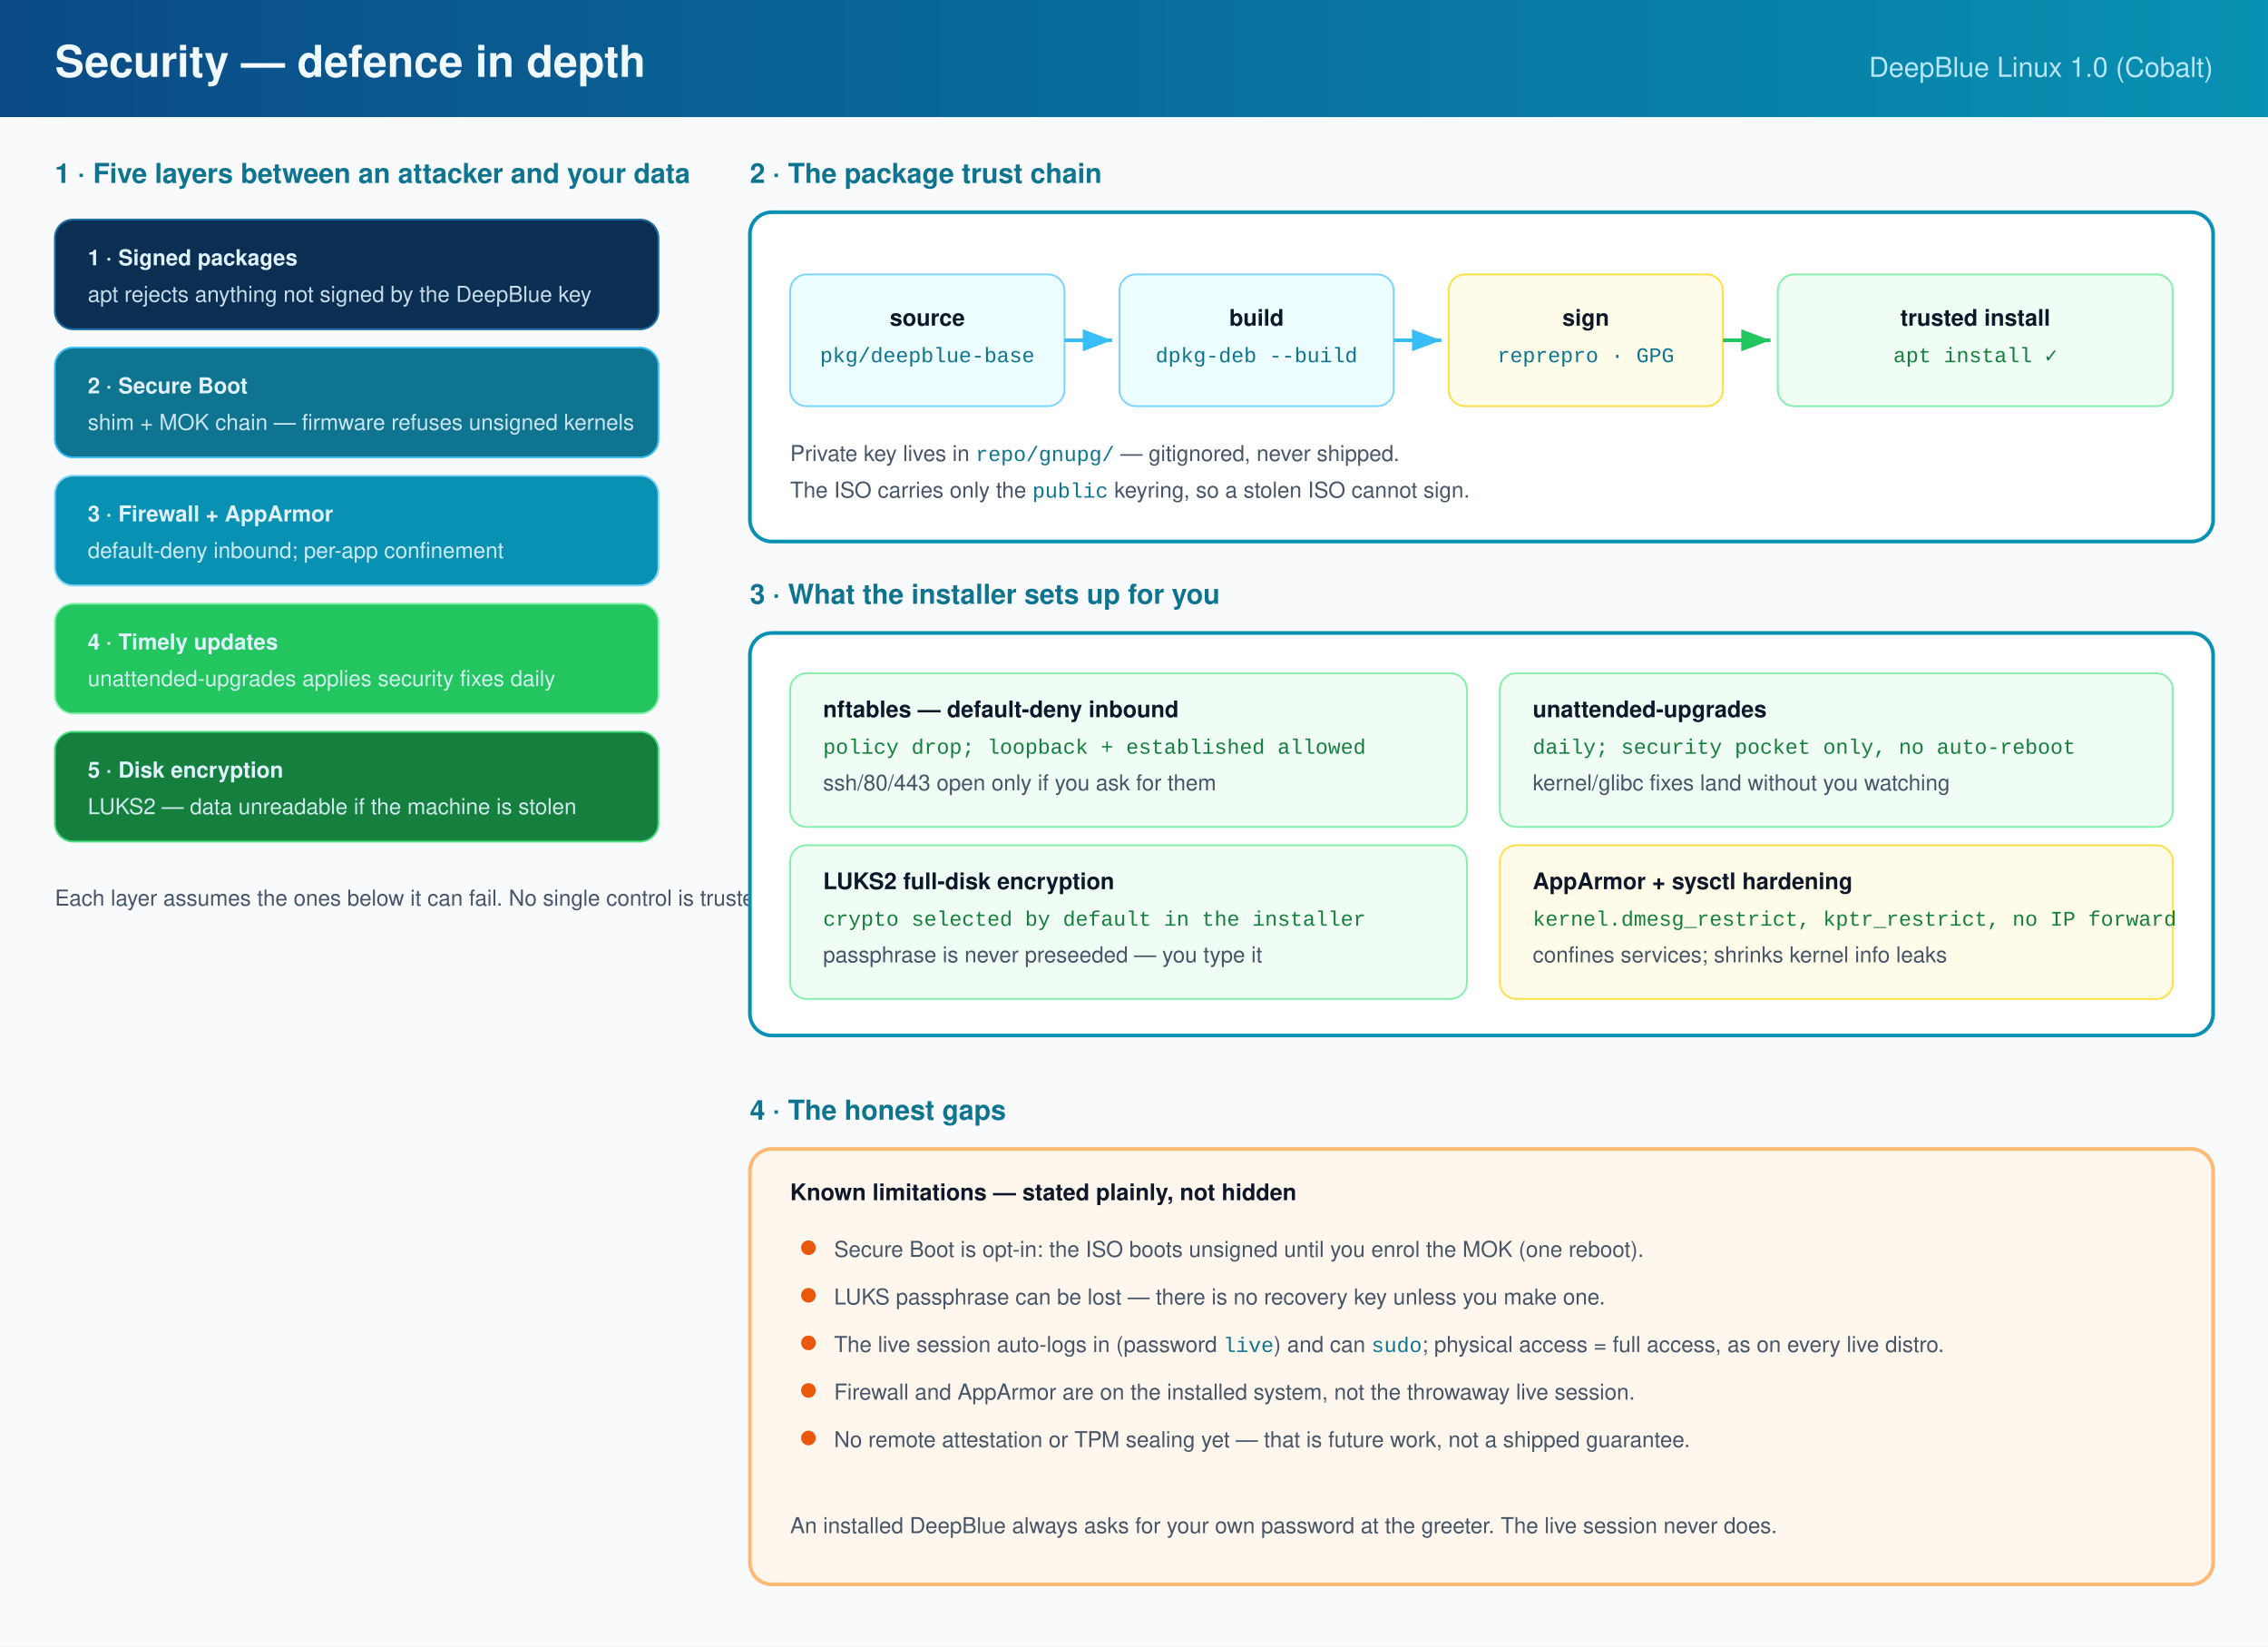
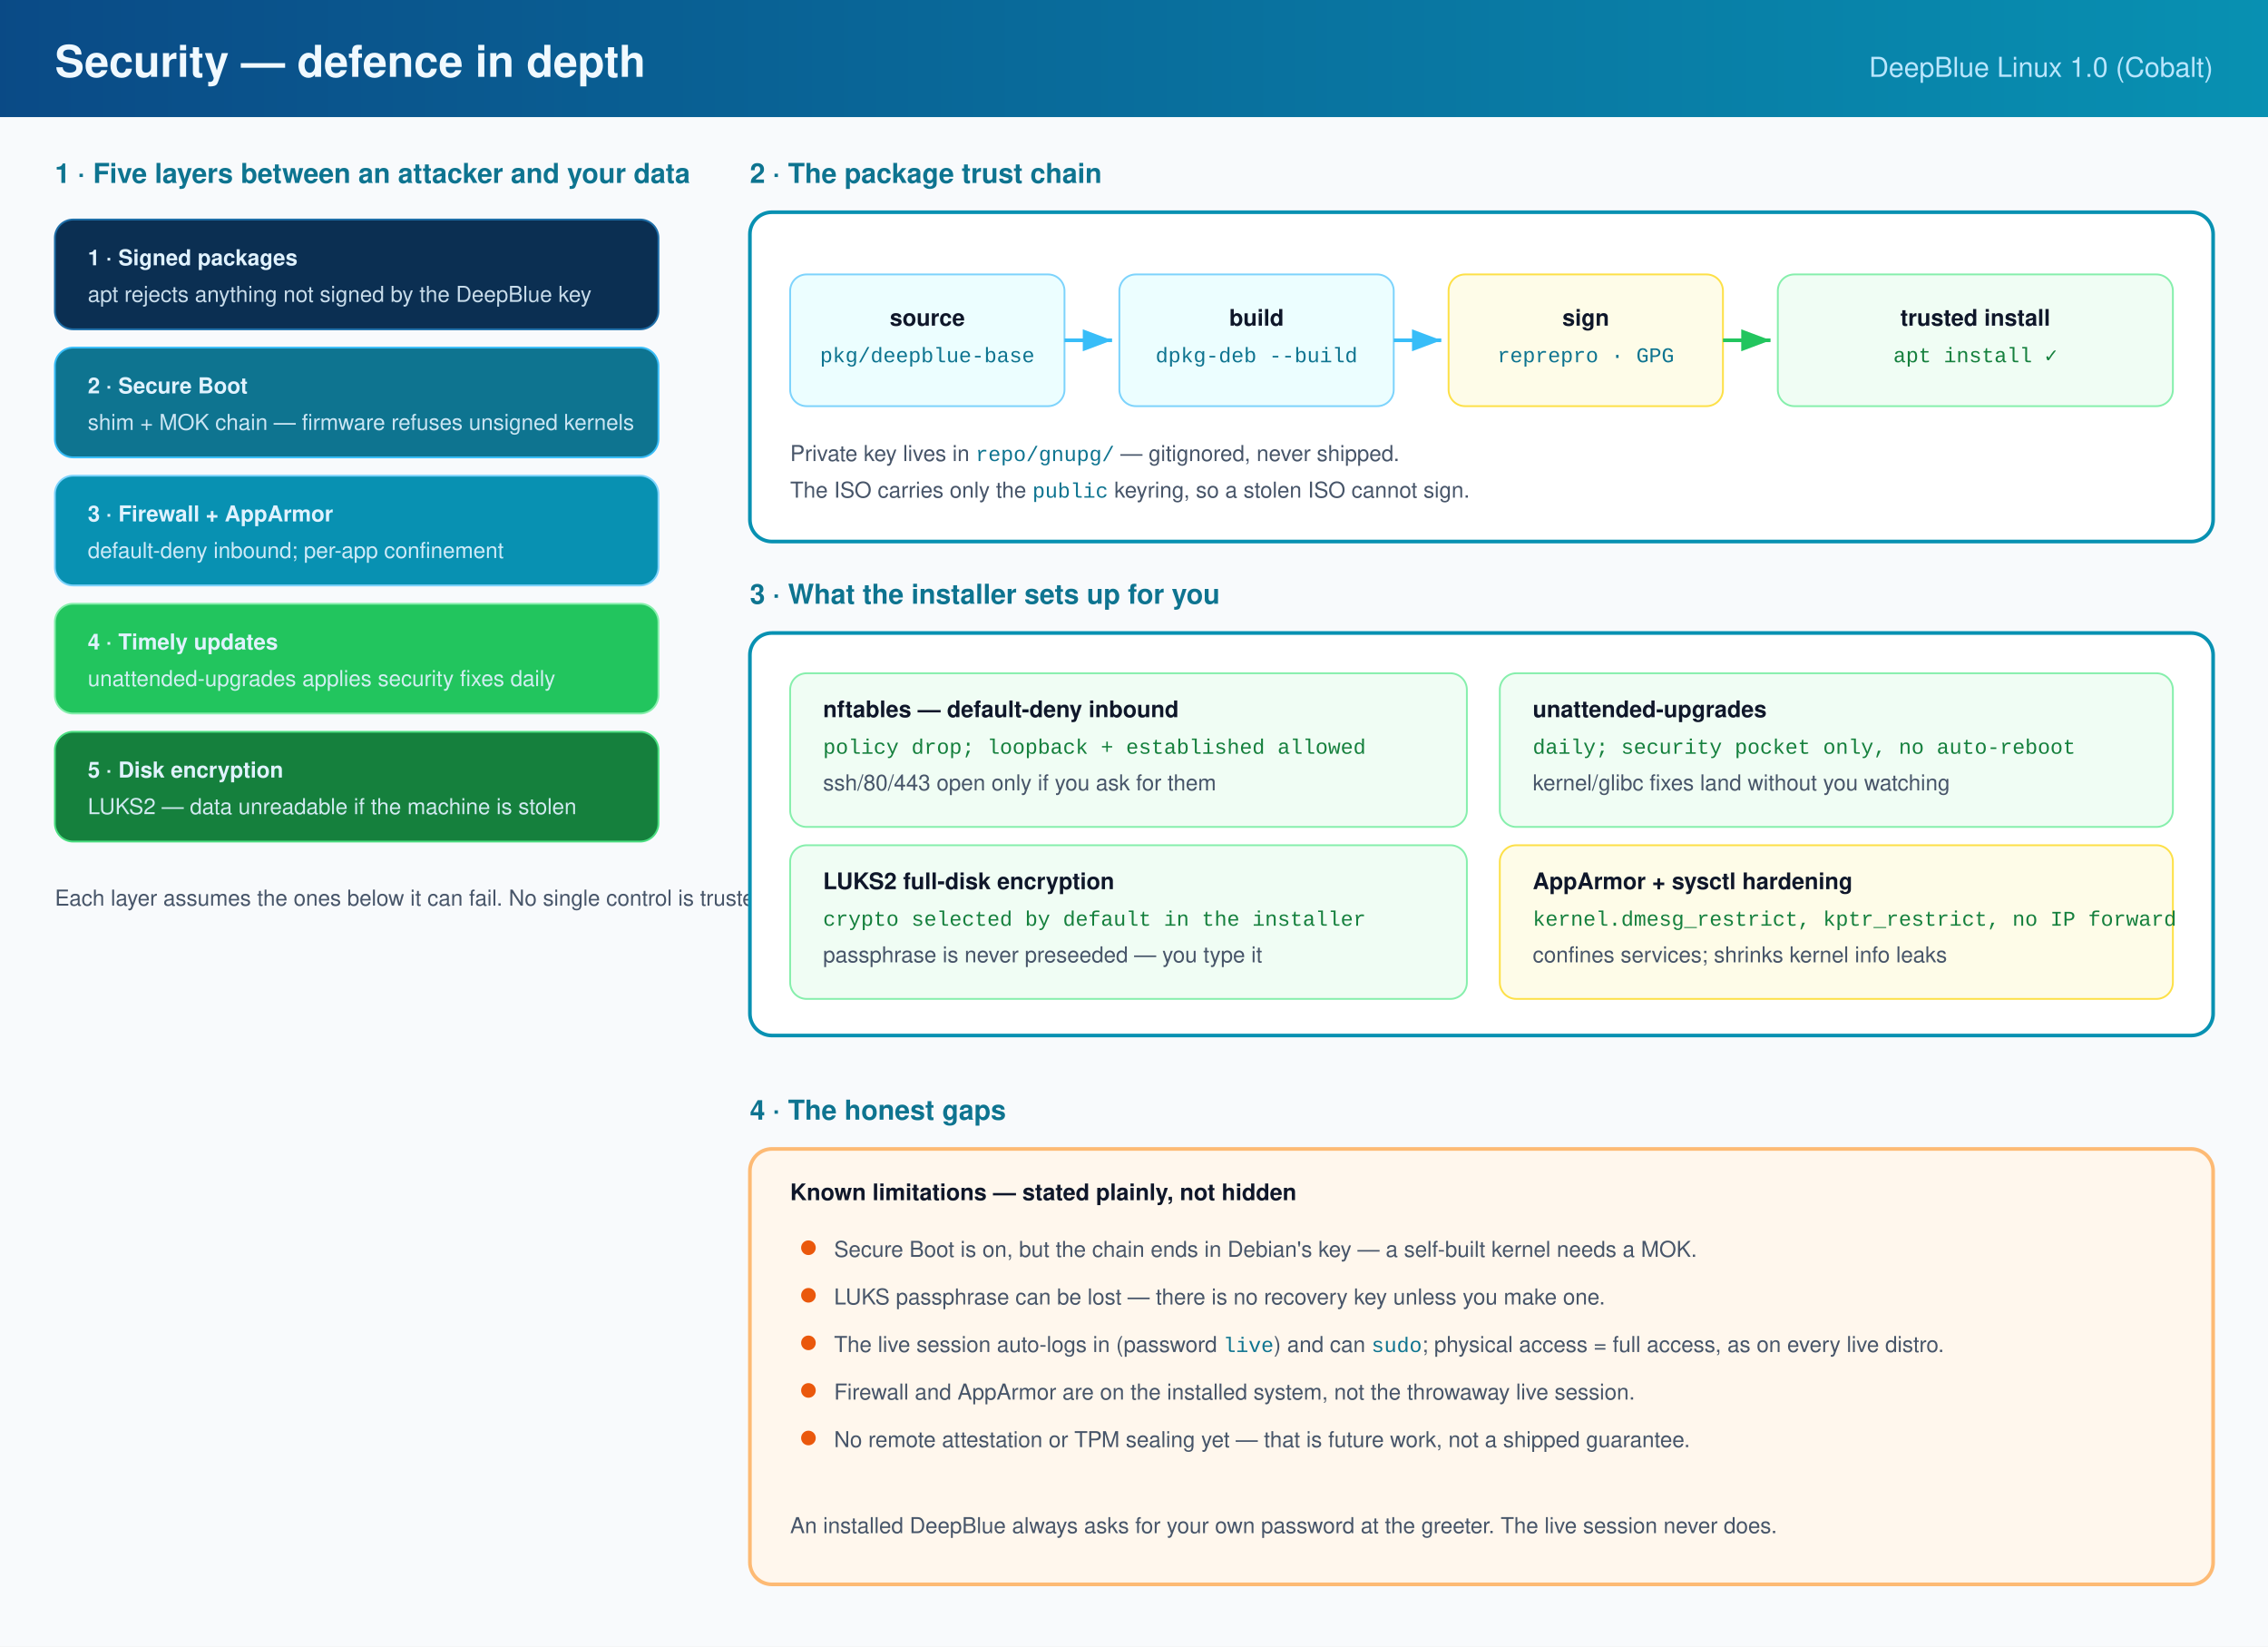
<svg xmlns="http://www.w3.org/2000/svg" viewBox="0 0 1240 900" width="1240" height="900" role="img" aria-label="DeepBlue Linux defence-in-depth: five hardening layers from signed packages to disk encryption, the package trust chain, the enabled controls, and the honest remaining gaps">
  <defs>
    <linearGradient id="se-hdr" x1="0" y1="0" x2="1" y2="0">
      <stop offset="0%" stop-color="#0a4a86" />
      <stop offset="100%" stop-color="#0891b2" />
    </linearGradient>
    <linearGradient id="se-shield" x1="0" y1="0" x2="0" y2="1">
      <stop offset="0%" stop-color="#0e7490" />
      <stop offset="100%" stop-color="#0a2e5b" />
    </linearGradient>
    <marker id="se-a" markerWidth="10" markerHeight="10" refX="8" refY="3" orient="auto">
      <path d="M0,0 L8,3 L0,6 Z" fill="#38bdf8" />
    </marker>
    <marker id="se-g" markerWidth="10" markerHeight="10" refX="8" refY="3" orient="auto">
      <path d="M0,0 L8,3 L0,6 Z" fill="#22c55e" />
    </marker>
    <style>
      .se-t { font-family: Segoe UI, Helvetica, Arial, sans-serif; }
      .se-h { font-size: 15px; font-weight: 700; fill: #0e7490; }
      .se-p { font-size: 12px; fill: #475569; }
      .se-d { font-size: 12.5px; fill: #0f172a; }
      .se-m { font-family: Consolas, "Courier New", monospace; font-size: 11.5px; fill: #0e7490; }
      .se-mg{ font-family: Consolas, "Courier New", monospace; font-size: 11.5px; fill: #15803d; }
      .se-w { font-size: 12px; fill: #e0f2fe; }
    </style>
  </defs>
  <rect width="1240" height="900" fill="#f8fafc" />
  <rect x="0" y="0" width="1240" height="64" fill="url(#se-hdr)" />
  <text x="30" y="42" class="se-t" font-size="24" font-weight="700" fill="#f0f9ff">Security — defence in depth</text>
  <text x="1210" y="42" class="se-t" font-size="15" fill="#bae6fd" text-anchor="end">DeepBlue Linux 1.0 (Cobalt)</text>
  <text x="30" y="100" class="se-t se-h">1 · Five layers between an attacker and your data</text>
  <path d="M40 128 h300 a10 10 0 0 1 10 10 v210 a10 10 0 0 1 -10 10 h-300 a10 10 0 0 1 -10 -10 v-210 a10 10 0 0 1 10 -10 Z" fill="none" stroke="none" />
  <g>
    <rect x="30" y="120" width="330" height="60" rx="10" fill="#0b2f52" stroke="#1e6ea8" />
    <text x="48" y="145" class="se-t se-w" font-weight="700">1 · Signed packages</text>
    <text x="48" y="165" class="se-t se-w" font-size="11.5" opacity="0.88">apt rejects anything not signed by the DeepBlue key</text>
  </g>
  <g>
    <rect x="30" y="190" width="330" height="60" rx="10" fill="#0e7490" stroke="#38bdf8" />
    <text x="48" y="215" class="se-t se-w" font-weight="700">2 · Secure Boot</text>
    <text x="48" y="235" class="se-t se-w" font-size="11.5" opacity="0.9">shim + MOK chain — firmware refuses unsigned kernels</text>
  </g>
  <g>
    <rect x="30" y="260" width="330" height="60" rx="10" fill="#0891b2" stroke="#7dd3fc" />
    <text x="48" y="285" class="se-t se-w" font-weight="700">3 · Firewall + AppArmor</text>
    <text x="48" y="305" class="se-t se-w" font-size="11.5" opacity="0.92">default-deny inbound; per-app confinement</text>
  </g>
  <g>
    <rect x="30" y="330" width="330" height="60" rx="10" fill="#22c55e" stroke="#86efac" />
    <text x="48" y="355" class="se-t se-w" font-weight="700">4 · Timely updates</text>
    <text x="48" y="375" class="se-t se-w" font-size="11.5" opacity="0.92">unattended-upgrades applies security fixes daily</text>
  </g>
  <g>
    <rect x="30" y="400" width="330" height="60" rx="10" fill="#15803d" stroke="#4ade80" />
    <text x="48" y="425" class="se-t se-w" font-weight="700">5 · Disk encryption</text>
    <text x="48" y="445" class="se-t se-w" font-size="11.5" opacity="0.92">LUKS2 — data unreadable if the machine is stolen</text>
  </g>
  <text x="30" y="495" class="se-t se-p">Each layer assumes the ones below it can fail. No single control is trusted alone.</text>
  <text x="410" y="100" class="se-t se-h">2 · The package trust chain</text>
  <rect x="410" y="116" width="800" height="180" rx="12" fill="#ffffff" stroke="#0891b2" stroke-width="2" />
  <g>
    <rect x="432" y="150" width="150" height="72" rx="9" fill="#ecfeff" stroke="#7dd3fc" />
    <text x="507" y="178" class="se-t se-d" font-weight="700" text-anchor="middle">source</text>
    <text x="507" y="198" class="se-t se-m" text-anchor="middle">pkg/deepblue-base</text>
  </g>
  <g>
    <rect x="612" y="150" width="150" height="72" rx="9" fill="#ecfeff" stroke="#7dd3fc" />
    <text x="687" y="178" class="se-t se-d" font-weight="700" text-anchor="middle">build</text>
    <text x="687" y="198" class="se-t se-m" text-anchor="middle">dpkg-deb --build</text>
  </g>
  <g>
    <rect x="792" y="150" width="150" height="72" rx="9" fill="#fefce8" stroke="#fde047" />
    <text x="867" y="178" class="se-t se-d" font-weight="700" text-anchor="middle">sign</text>
    <text x="867" y="198" class="se-t se-m" text-anchor="middle">reprepro · GPG</text>
  </g>
  <g>
    <rect x="972" y="150" width="216" height="72" rx="9" fill="#f0fdf4" stroke="#86efac" />
    <text x="1080" y="178" class="se-t se-d" font-weight="700" text-anchor="middle">trusted install</text>
    <text x="1080" y="198" class="se-t se-mg" text-anchor="middle">apt install ✓</text>
  </g>
  <line x1="582" y1="186" x2="608" y2="186" stroke="#38bdf8" stroke-width="2" marker-end="url(#se-a)" />
  <line x1="762" y1="186" x2="788" y2="186" stroke="#38bdf8" stroke-width="2" marker-end="url(#se-a)" />
  <line x1="942" y1="186" x2="968" y2="186" stroke="#22c55e" stroke-width="2" marker-end="url(#se-g)" />
  <text x="432" y="252" class="se-t se-p">Private key lives in <tspan class="se-m">repo/gnupg/</tspan> — gitignored, never shipped.</text>
  <text x="432" y="272" class="se-t se-p">The ISO carries only the <tspan class="se-m">public</tspan> keyring, so a stolen ISO cannot sign.</text>
  <text x="410" y="330" class="se-t se-h">3 · What the installer sets up for you</text>
  <rect x="410" y="346" width="800" height="220" rx="12" fill="#ffffff" stroke="#0891b2" stroke-width="2" />
  <g>
    <rect x="432" y="368" width="370" height="84" rx="9" fill="#f0fdf4" stroke="#86efac" />
    <text x="450" y="392" class="se-t se-d" font-weight="700">nftables — default-deny inbound</text>
    <text x="450" y="412" class="se-t se-mg">policy drop; loopback + established allowed</text>
    <text x="450" y="432" class="se-t se-p">ssh/80/443 open only if you ask for them</text>
  </g>
  <g>
    <rect x="820" y="368" width="368" height="84" rx="9" fill="#f0fdf4" stroke="#86efac" />
    <text x="838" y="392" class="se-t se-d" font-weight="700">unattended-upgrades</text>
    <text x="838" y="412" class="se-t se-mg">daily; security pocket only, no auto-reboot</text>
    <text x="838" y="432" class="se-t se-p">kernel/glibc fixes land without you watching</text>
  </g>
  <g>
    <rect x="432" y="462" width="370" height="84" rx="9" fill="#f0fdf4" stroke="#86efac" />
    <text x="450" y="486" class="se-t se-d" font-weight="700">LUKS2 full-disk encryption</text>
    <text x="450" y="506" class="se-t se-mg">crypto selected by default in the installer</text>
    <text x="450" y="526" class="se-t se-p">passphrase is never preseeded — you type it</text>
  </g>
  <g>
    <rect x="820" y="462" width="368" height="84" rx="9" fill="#fefce8" stroke="#fde047" />
    <text x="838" y="486" class="se-t se-d" font-weight="700">AppArmor + sysctl hardening</text>
    <text x="838" y="506" class="se-t se-mg">kernel.dmesg_restrict, kptr_restrict, no IP forward</text>
    <text x="838" y="526" class="se-t se-p">confines services; shrinks kernel info leaks</text>
  </g>
  <text x="410" y="612" class="se-t se-h">4 · The honest gaps</text>
  <rect x="410" y="628" width="800" height="238" rx="12" fill="#fff7ed" stroke="#fdba74" stroke-width="2" />
  <text x="432" y="656" class="se-t se-d" font-weight="700">Known limitations — stated plainly, not hidden</text>
  <circle cx="442" cy="682" r="4" fill="#ea580c" />
-   <text x="456" y="687" class="se-t se-p">Secure Boot is opt-in: the ISO boots unsigned until you enrol the MOK (one reboot).</text>
+   <text x="456" y="687" class="se-t se-p">Secure Boot is on, but the chain ends in Debian's key — a self-built kernel needs a MOK.</text>
  <circle cx="442" cy="708" r="4" fill="#ea580c" />
  <text x="456" y="713" class="se-t se-p">LUKS passphrase can be lost — there is no recovery key unless you make one.</text>
  <circle cx="442" cy="734" r="4" fill="#ea580c" />
  <text x="456" y="739" class="se-t se-p">The live session auto-logs in (password <tspan class="se-m">live</tspan>) and can <tspan class="se-m">sudo</tspan>; physical access = full access, as on every live distro.</text>
  <circle cx="442" cy="760" r="4" fill="#ea580c" />
  <text x="456" y="765" class="se-t se-p">Firewall and AppArmor are on the installed system, not the throwaway live session.</text>
  <circle cx="442" cy="786" r="4" fill="#ea580c" />
  <text x="456" y="791" class="se-t se-p">No remote attestation or TPM sealing yet — that is future work, not a shipped guarantee.</text>
  <text x="432" y="838" class="se-t se-p">An installed DeepBlue always asks for your own password at the greeter. The live session never does.</text>
</svg>
